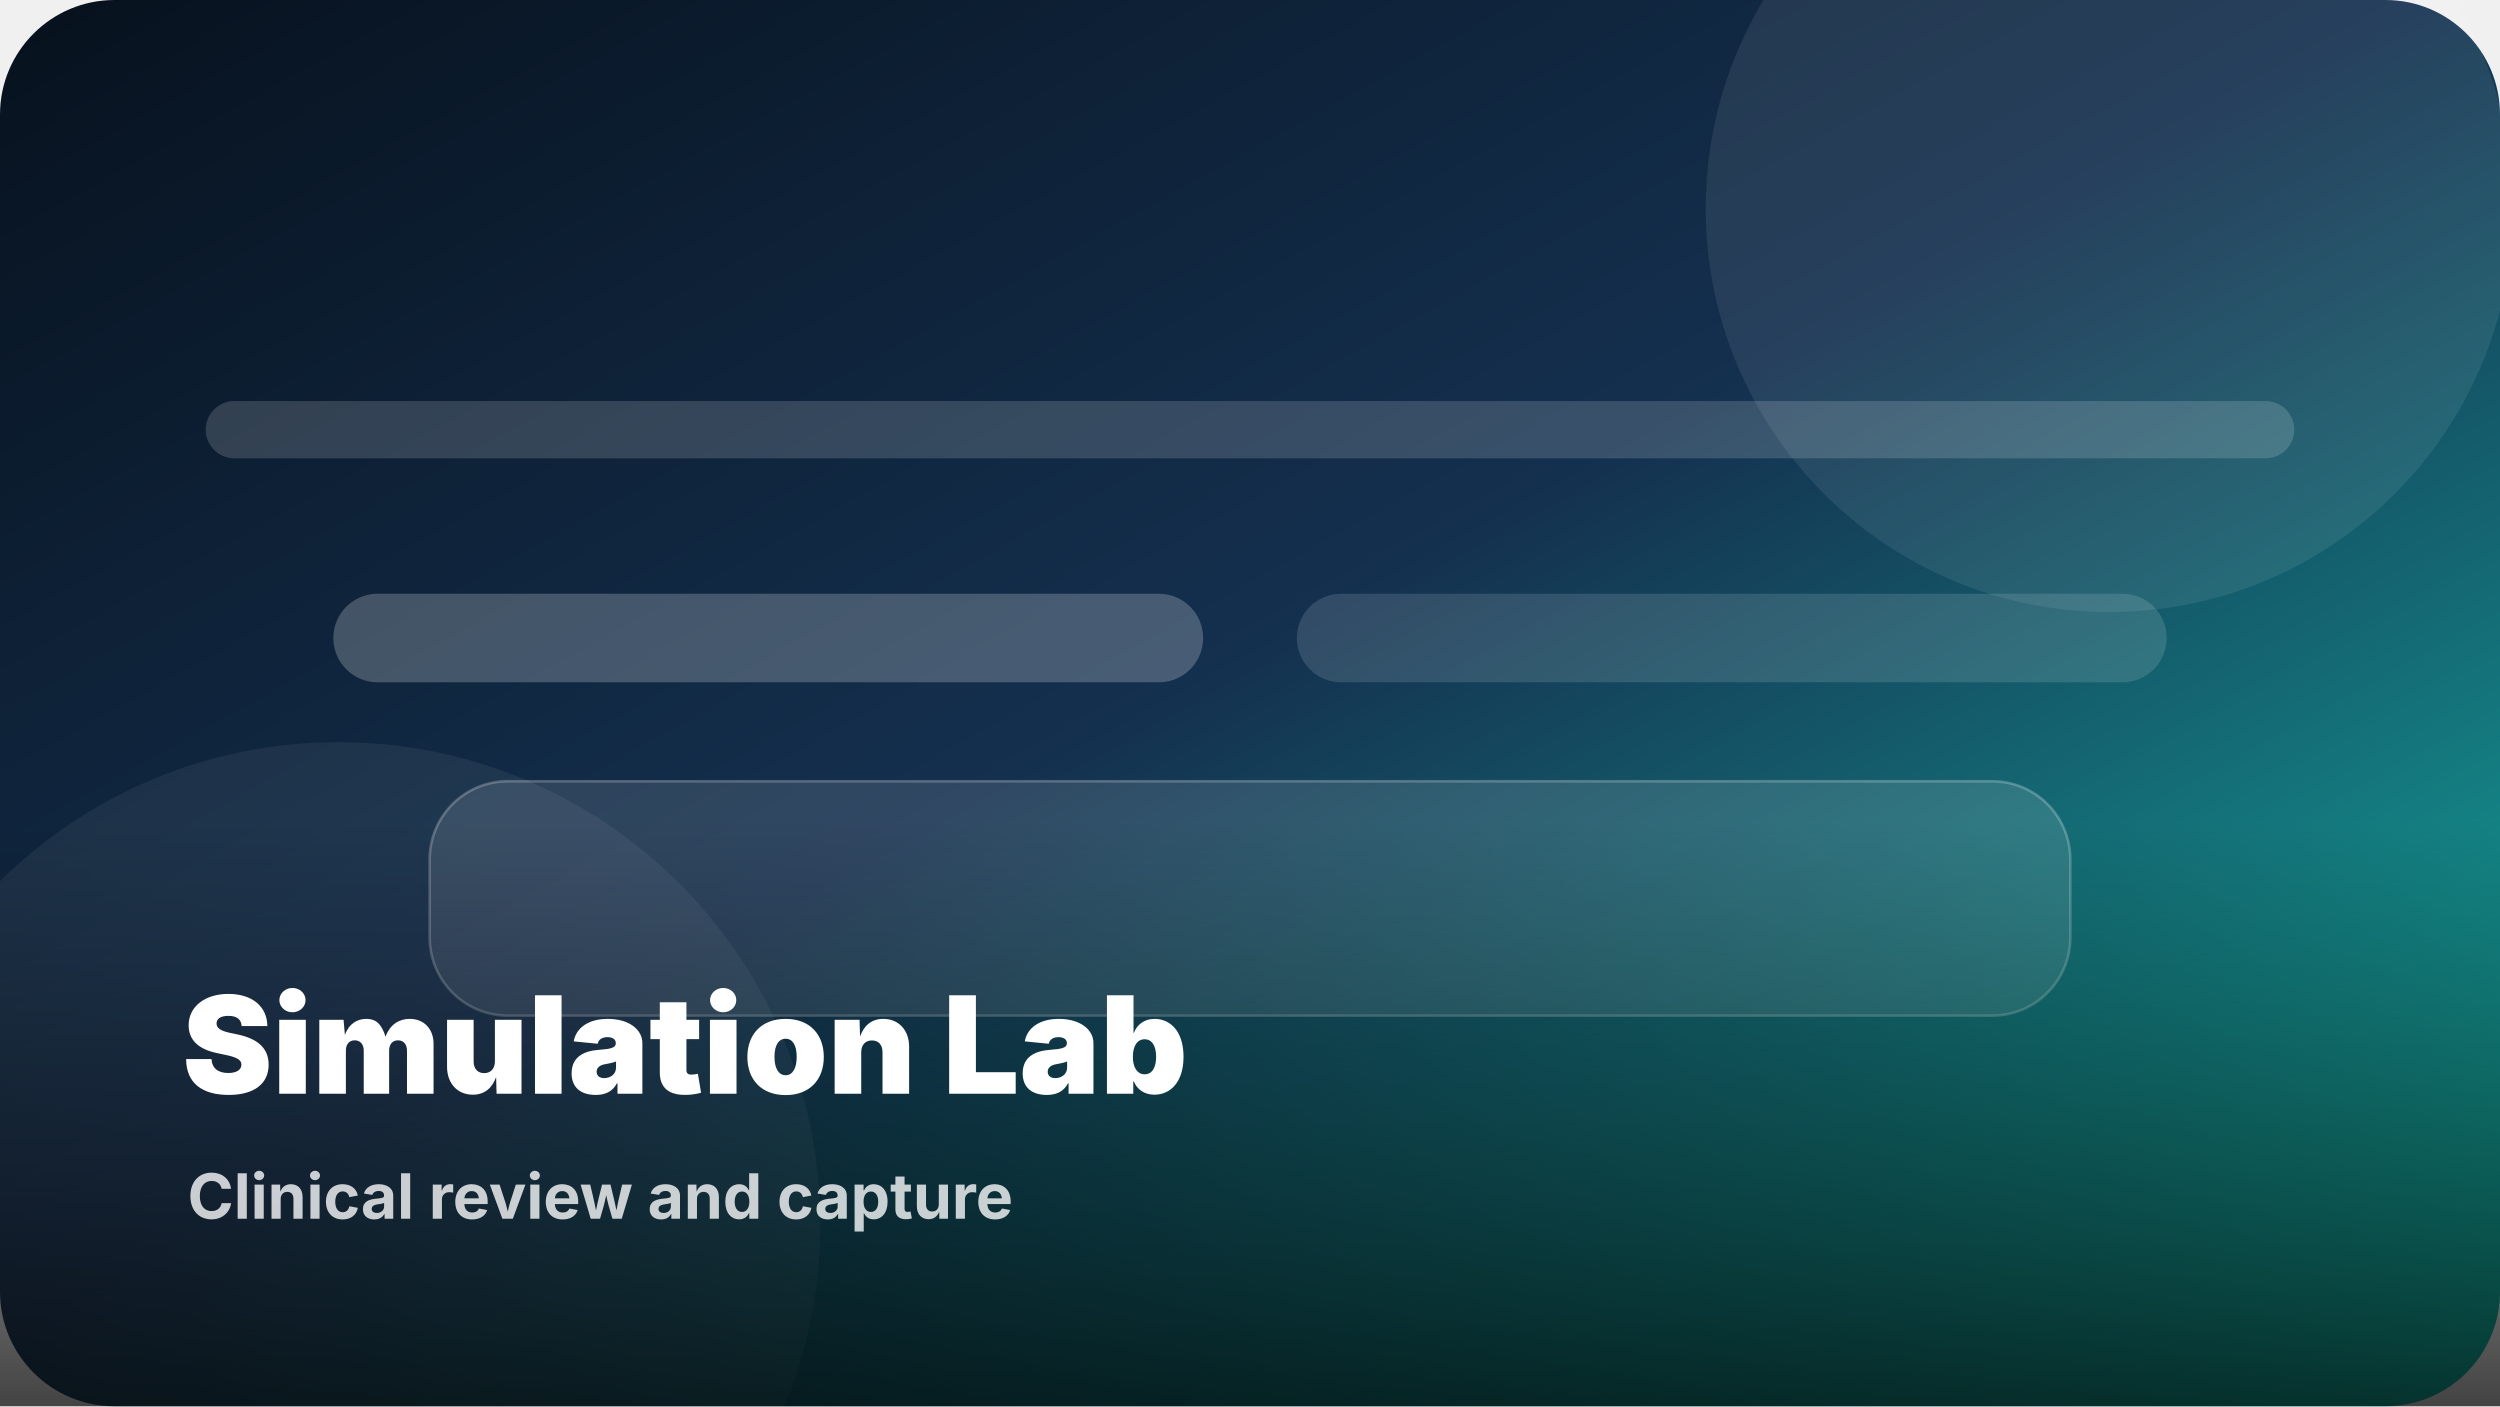
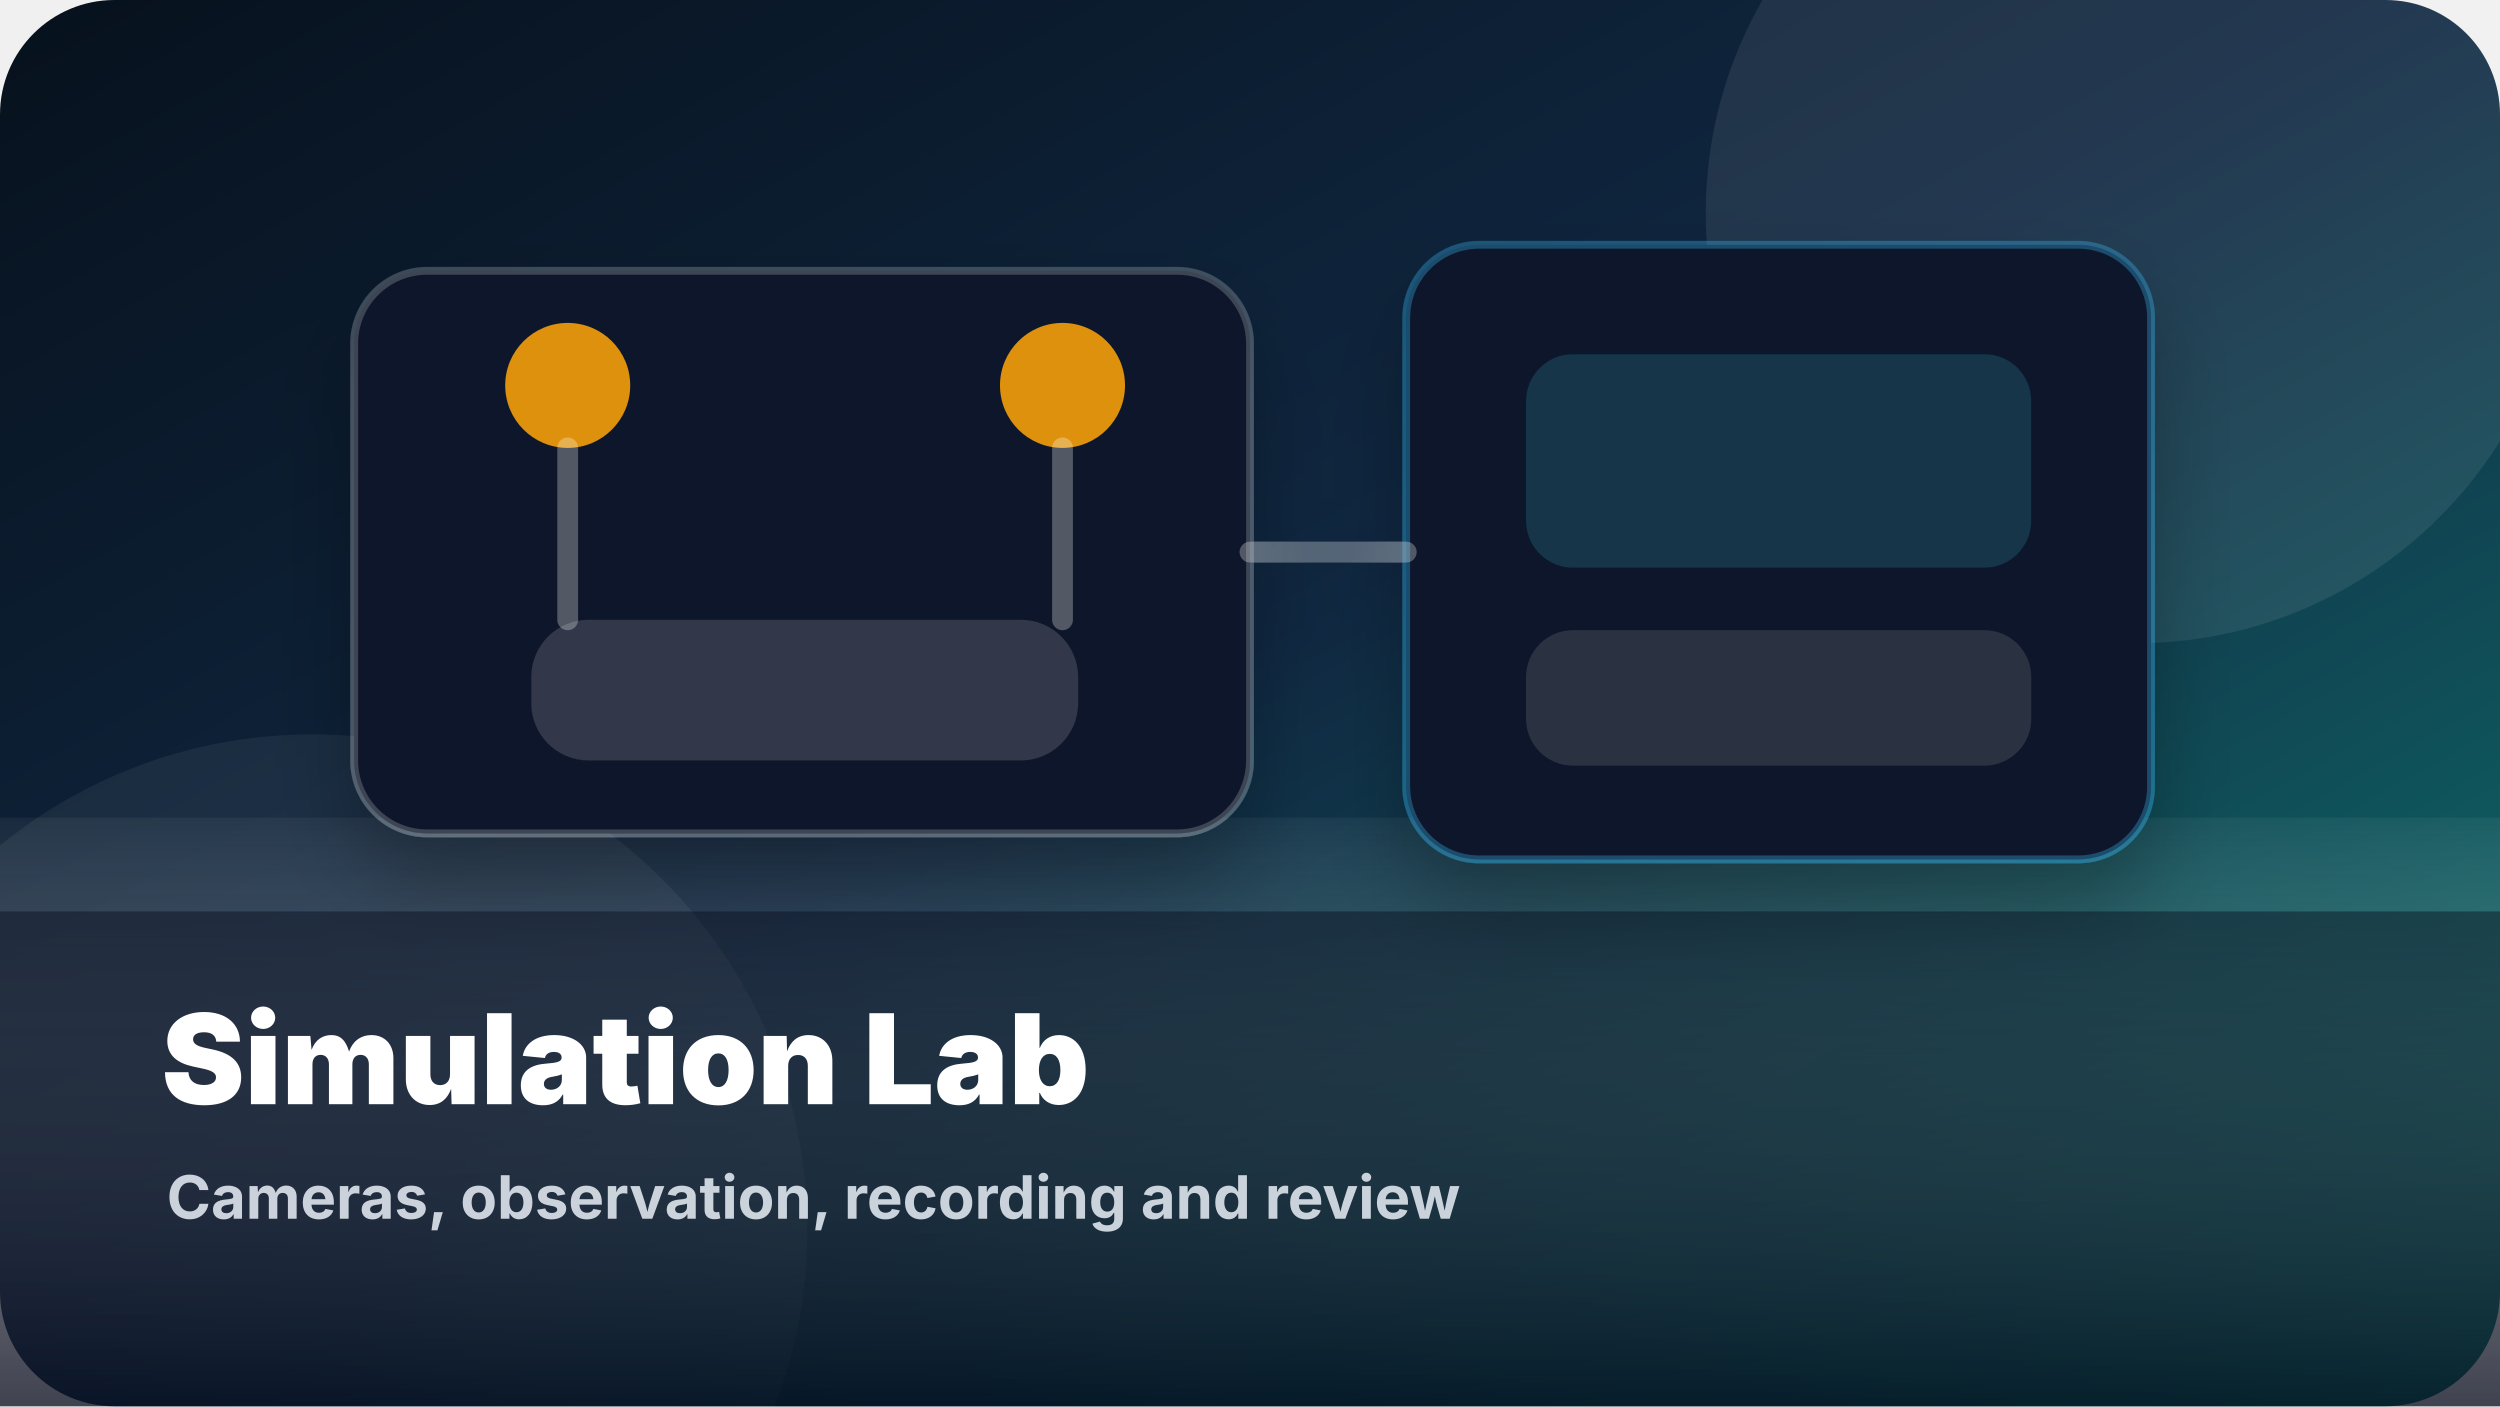
- <svg xmlns="http://www.w3.org/2000/svg" width="960" height="540" viewBox="0 0 960 540">
+ <svg xmlns="http://www.w3.org/2000/svg" width="960" height="540" viewBox="0 0 960 540" role="img" aria-label="Simulation Lab">
  <defs>
    <linearGradient id="bg" x1="0" y1="0" x2="1" y2="1">
      <stop offset="0%" stop-color="#07111d" />
-       <stop offset="48%" stop-color="#14304f" />
-       <stop offset="100%" stop-color="#14b8a6" />
+       <stop offset="48%" stop-color="#102842" />
+       <stop offset="100%" stop-color="#0f766e" />
    </linearGradient>
-     <linearGradient id="fade" x1="0" y1="0" x2="0" y2="1">
-       <stop offset="0%" stop-color="rgba(0,0,0,0)" />
-       <stop offset="100%" stop-color="rgba(0,0,0,0.72)" />
+     <linearGradient id="floor" x1="0" y1="0" x2="0" y2="1">
+       <stop offset="0%" stop-color="#ffffff" stop-opacity="0.05" />
+       <stop offset="100%" stop-color="#020617" stop-opacity="0.56" />
    </linearGradient>
+     <filter id="softShadow" x="-20%" y="-20%" width="140%" height="140%">
+       <feDropShadow dx="0" dy="18" stdDeviation="16" flood-color="#000000" flood-opacity="0.28" />
+     </filter>
  </defs>
  <rect width="960" height="540" rx="44" fill="url(#bg)" />
-   <circle cx="810" cy="80" r="155" fill="rgba(255,255,255,0.08)" />
-   <circle cx="130" cy="470" r="185" fill="rgba(255,255,255,0.06)" />
-   <path d="M90 165h780" stroke="rgba(255,255,255,0.16)" stroke-width="22" stroke-linecap="round" />
-   <path d="M145 245h300" stroke="rgba(255,255,255,0.22)" stroke-width="34" stroke-linecap="round" />
-   <path d="M515 245h300" stroke="rgba(255,255,255,0.13)" stroke-width="34" stroke-linecap="round" />
-   <rect x="165" y="300" width="630" height="90" rx="30" fill="rgba(255,255,255,0.12)" stroke="rgba(255,255,255,0.24)" />
-   <rect y="315" width="960" height="225" fill="url(#fade)" />
-   <text x="70" y="420" font-family="Inter, Arial, sans-serif" font-size="52" font-weight="850" fill="#ffffff">Simulation Lab</text>
-   <text x="72" y="468" font-family="Inter, Arial, sans-serif" font-size="24" font-weight="700" fill="rgba(255,255,255,0.78)">Clinical review and capture</text>
+   <circle cx="820" cy="82" r="165" fill="#ffffff" opacity="0.08" />
+   <circle cx="120" cy="472" r="190" fill="#ffffff" opacity="0.06" />
+   <rect x="0" y="314" width="960" height="226" fill="url(#floor)" />
+   <g filter="url(#softShadow)">
+     <rect x="136" y="104" width="344" height="216" rx="28" fill="#0f172a" stroke="#f8fafc" stroke-opacity="0.2" stroke-width="3" />
+     <rect x="540" y="94" width="286" height="236" rx="28" fill="#0f172a" stroke="#38bdf8" stroke-opacity="0.32" stroke-width="3" />
+     <circle cx="218" cy="148" r="24" fill="#f59e0b" opacity="0.9" />
+     <circle cx="408" cy="148" r="24" fill="#f59e0b" opacity="0.9" />
+     <rect x="204" y="238" width="210" height="54" rx="22" fill="#e2e8f0" opacity="0.16" />
+     <rect x="586" y="136" width="194" height="82" rx="18" fill="#22d3ee" opacity="0.16" />
+     <rect x="586" y="242" width="194" height="52" rx="18" fill="#f8fafc" opacity="0.12" />
+     <path d="M480 212h60M218 172v66M408 172v66" stroke="#ffffff" stroke-opacity="0.28" stroke-width="8" stroke-linecap="round" />
+   </g>
+   <rect x="0" y="350" width="960" height="190" fill="#020617" opacity="0.42" />
+   <text x="62" y="424" font-family="Inter, Arial, sans-serif" font-size="48" font-weight="850" fill="#ffffff">Simulation Lab</text>
+   <text x="64" y="468" font-family="Inter, Arial, sans-serif" font-size="23" font-weight="700" fill="#e2e8f0" opacity="0.88">Cameras, observation, recording and review</text>
</svg>
